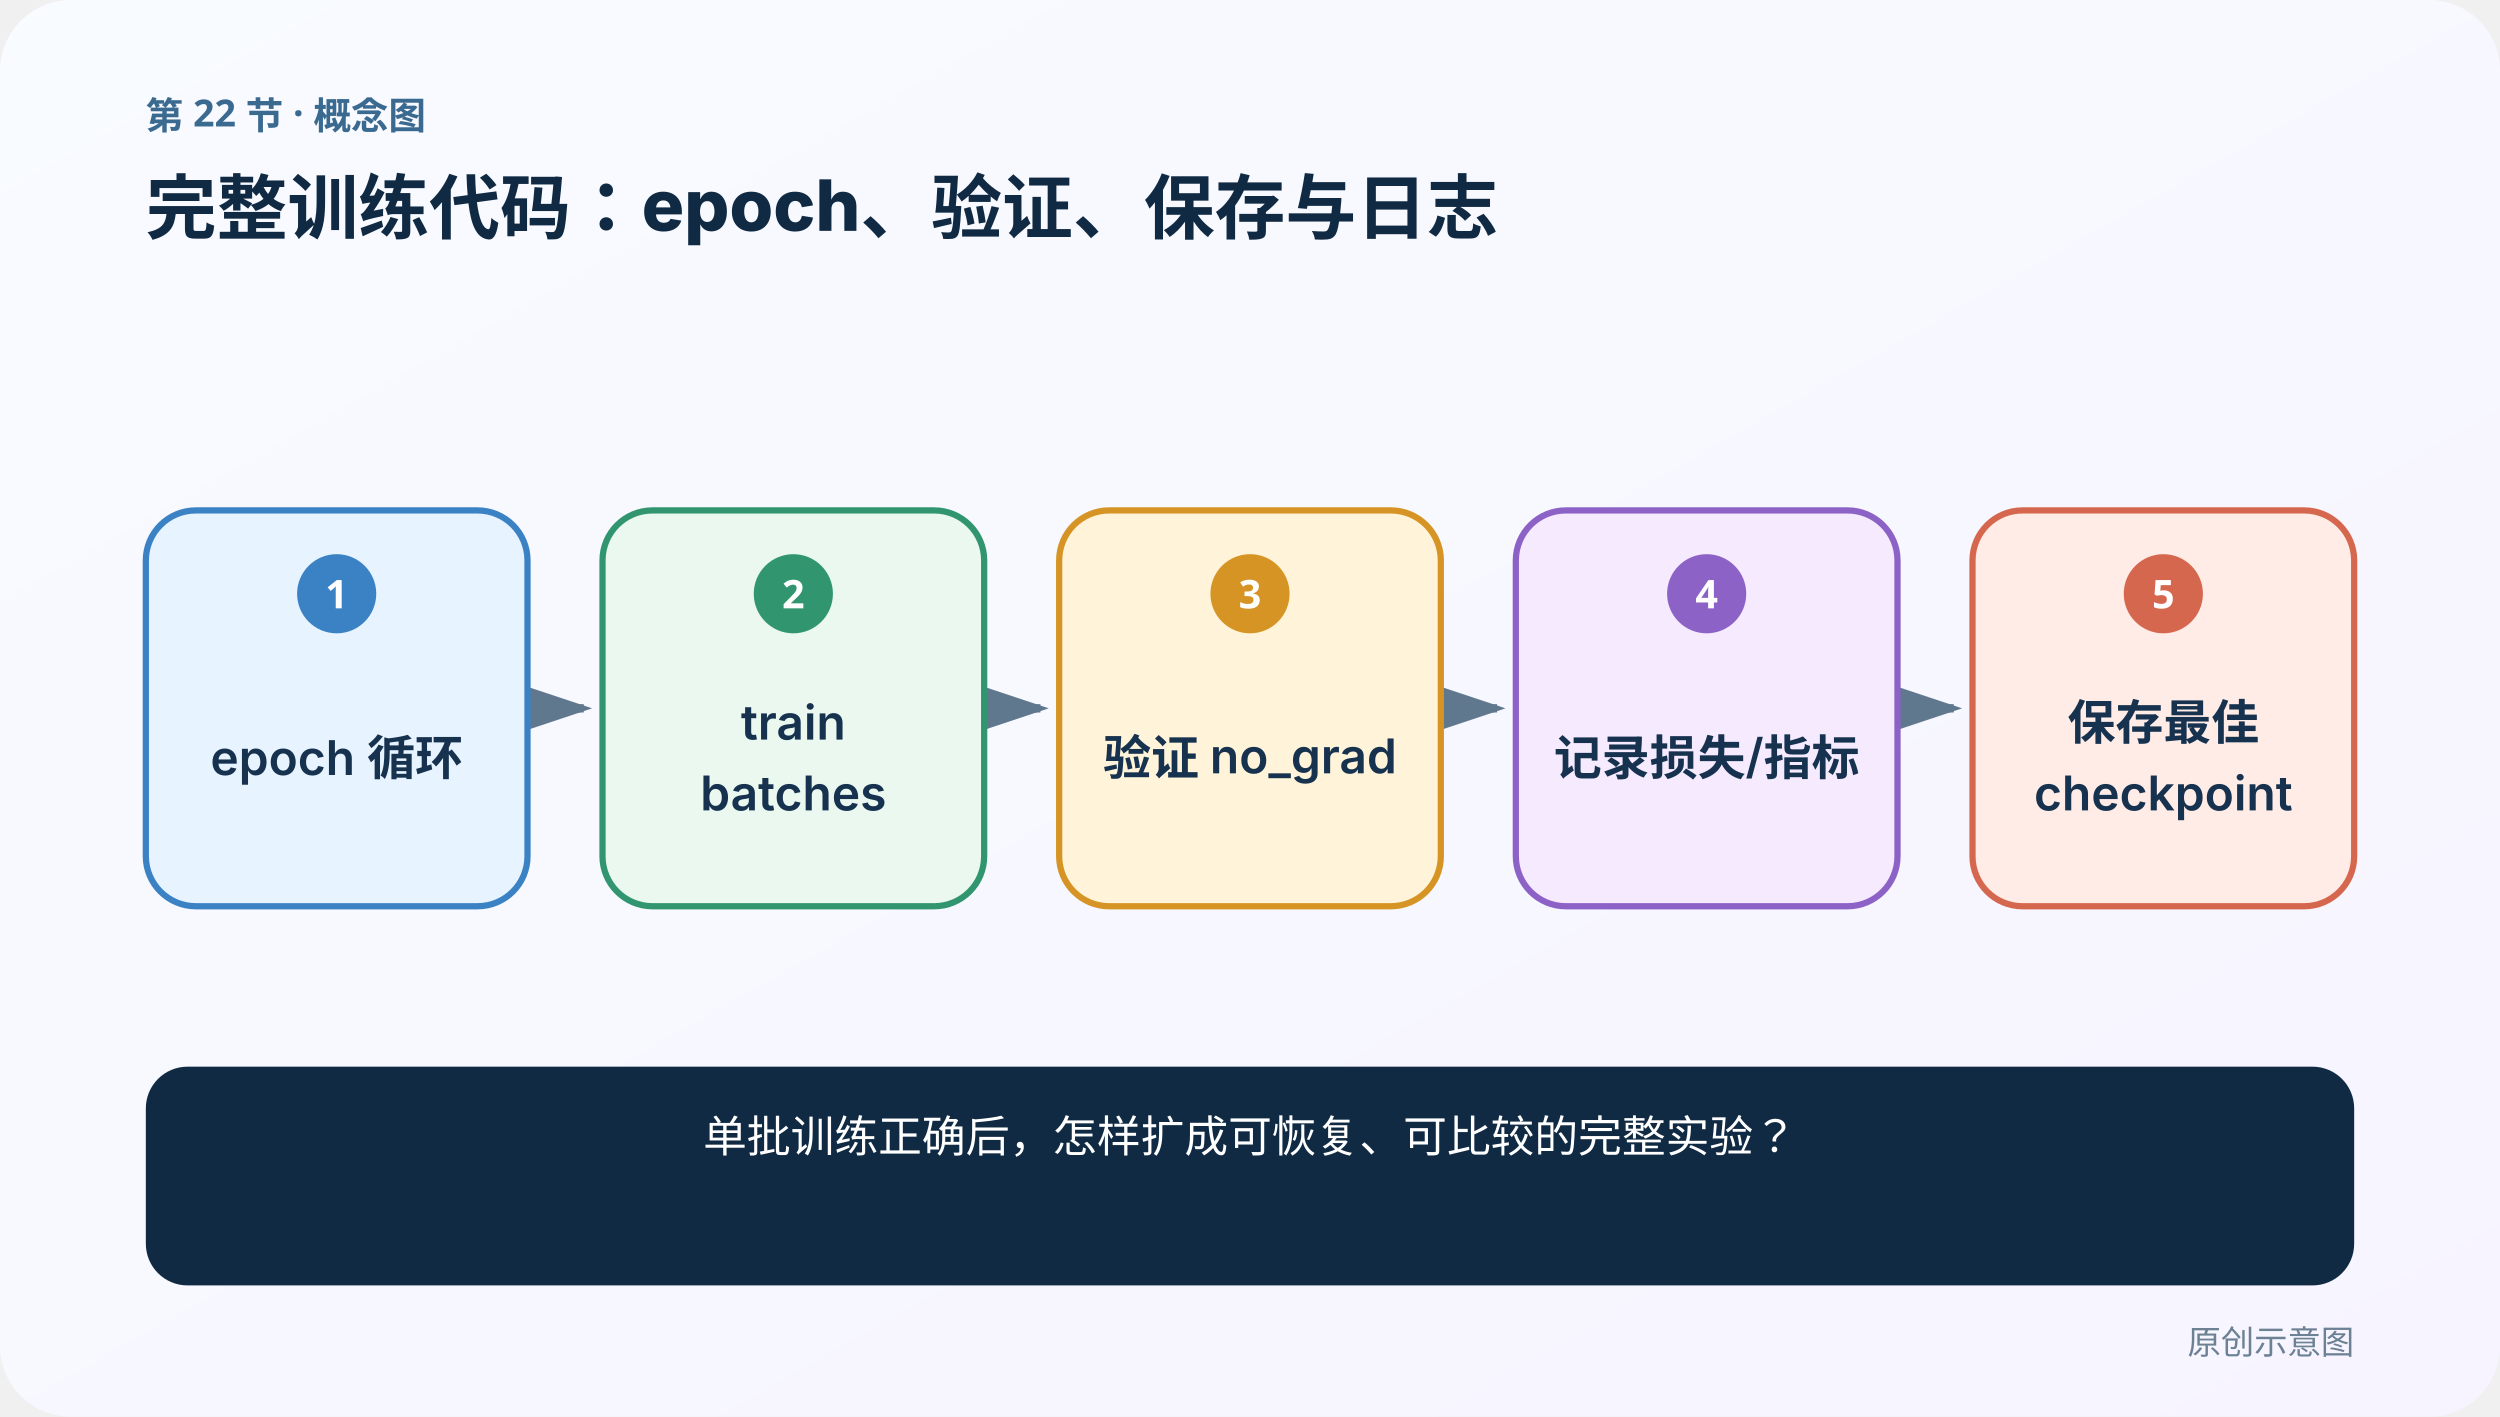
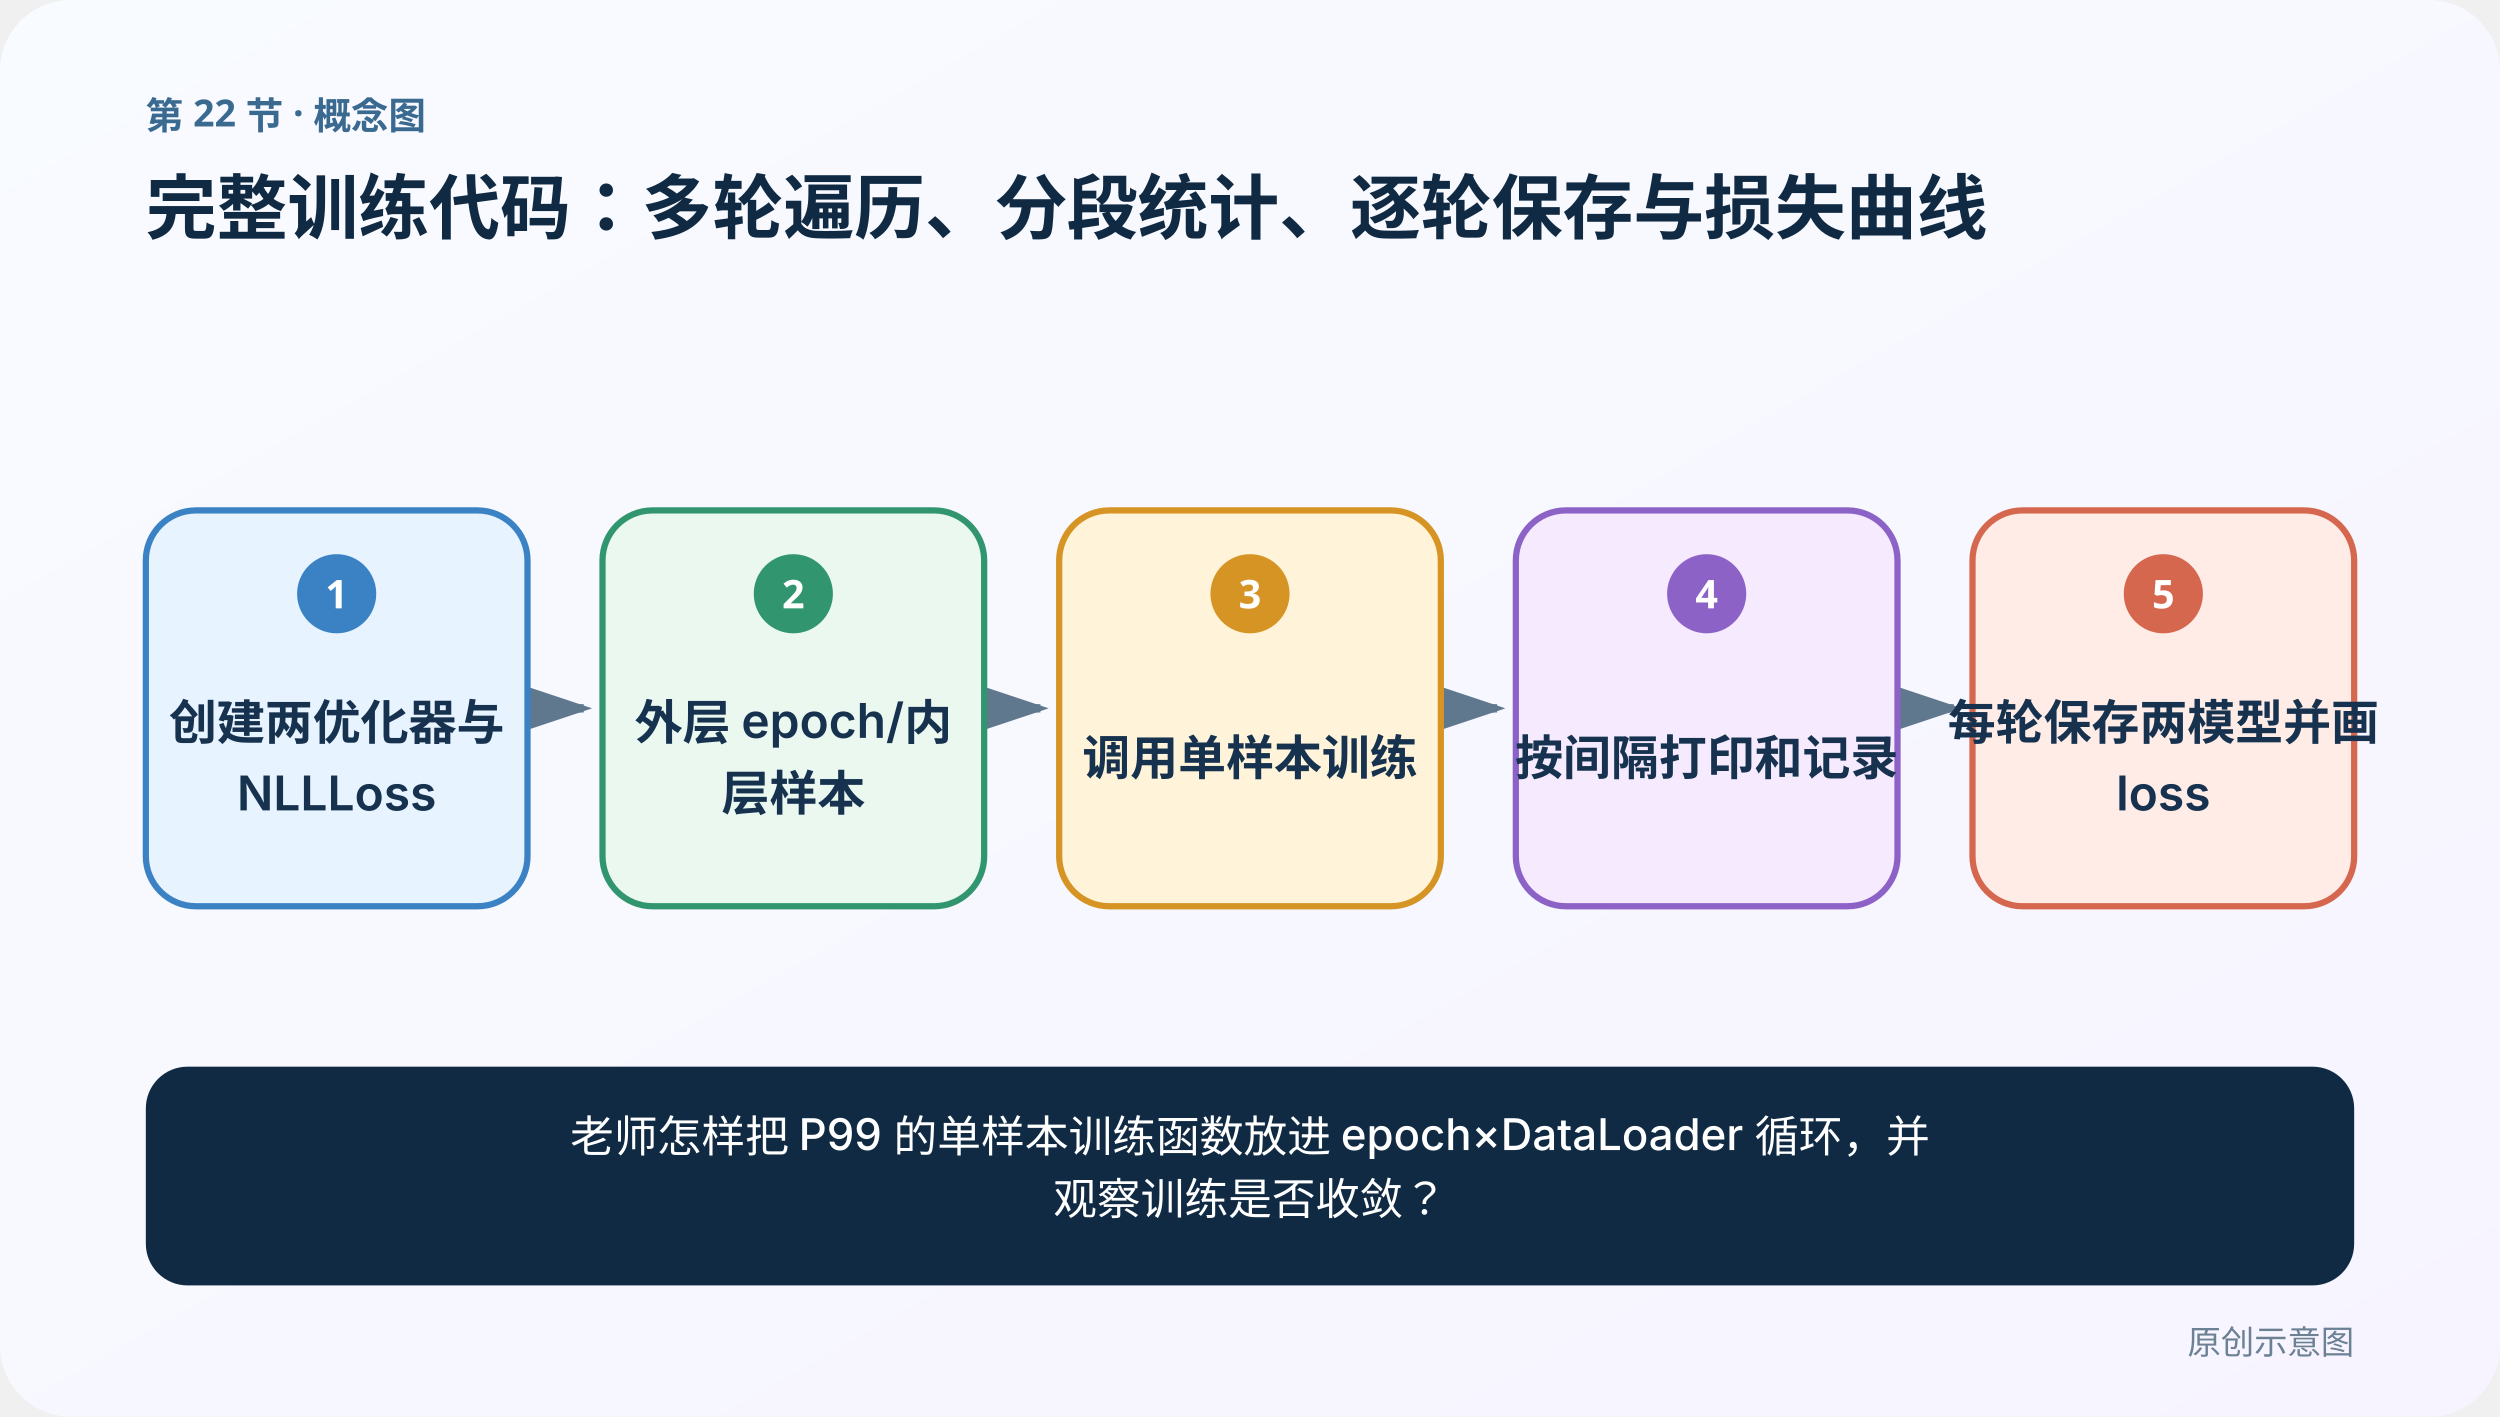
<svg xmlns="http://www.w3.org/2000/svg" width="1200" height="680" viewBox="0 0 1200 680" role="img" aria-labelledby="title desc">
  <defs>
    <linearGradient id="bg" x1="0" y1="0" x2="1" y2="1">
      <stop stop-color="#F8FBFF" />
      <stop offset="1" stop-color="#F7F4FF" />
    </linearGradient>
    <marker id="arrow" markerWidth="10" markerHeight="10" refX="8" refY="3" orient="auto">
      <path d="M0,0 L0,6 L9,3 z" fill="#60788E" />
    </marker>
  </defs>
  <rect width="1200" height="680" rx="34" fill="url(#bg)" />
  <text x="70" y="62" font-family="sans-serif" font-size="18" font-weight="700" fill="#3B6A91">第 22 节 · 概念图</text>
-   <text x="70" y="112" text-anchor="start" font-family="-apple-system,BlinkMacSystemFont,'PingFang SC','Microsoft YaHei',sans-serif" font-size="34" font-weight="760" fill="#102A43">完整训练代码：epoch、验证、保存与日志</text>
+   <text x="70" y="112" text-anchor="start" font-family="-apple-system,BlinkMacSystemFont,'PingFang SC','Microsoft YaHei',sans-serif" font-size="34" font-weight="760" fill="#102A43">完整训练代码：多轮遍历、分段统计、逐轮保存与损失曲线</text>
  <line x1="260.2" y1="340" x2="280.2" y2="340" stroke="#60788E" stroke-width="4" marker-end="url(#arrow)" />
  <line x1="479.4" y1="340" x2="499.4" y2="340" stroke="#60788E" stroke-width="4" marker-end="url(#arrow)" />
  <line x1="698.6" y1="340" x2="718.6" y2="340" stroke="#60788E" stroke-width="4" marker-end="url(#arrow)" />
  <line x1="917.8" y1="340" x2="937.8" y2="340" stroke="#60788E" stroke-width="4" marker-end="url(#arrow)" />
  <g>
    <rect x="70" y="245" width="183.2" height="190" rx="24" fill="#E7F3FF" stroke="#3B82C4" stroke-width="3" />
    <circle cx="161.6" cy="285" r="19" fill="#3B82C4" />
    <text x="161.6" y="292" text-anchor="middle" font-family="sans-serif" font-size="19" font-weight="700" fill="white">1</text>
-     <text x="161.6" y="372" text-anchor="middle" font-family="-apple-system,BlinkMacSystemFont,'PingFang SC','Microsoft YaHei',sans-serif" font-size="23" font-weight="600" fill="#16324F">epoch 循环</text>
+     <text x="161.6" y="355" text-anchor="middle" font-family="-apple-system,BlinkMacSystemFont,'PingFang SC','Microsoft YaHei',sans-serif" font-size="23" font-weight="600" fill="#16324F">创建两优化器与</text>
+     <text x="161.6" y="389" text-anchor="middle" font-family="-apple-system,BlinkMacSystemFont,'PingFang SC','Microsoft YaHei',sans-serif" font-size="23" font-weight="600" fill="#16324F">NLLLoss</text>
  </g>
  <g>
    <rect x="289.2" y="245" width="183.2" height="190" rx="24" fill="#EAF8F0" stroke="#31966F" stroke-width="3" />
    <circle cx="380.8" cy="285" r="19" fill="#31966F" />
    <text x="380.8" y="292" text-anchor="middle" font-family="sans-serif" font-size="19" font-weight="700" fill="white">2</text>
-     <text x="380.8" y="355" text-anchor="middle" font-family="-apple-system,BlinkMacSystemFont,'PingFang SC','Microsoft YaHei',sans-serif" font-size="23" font-weight="600" fill="#16324F">train</text>
-     <text x="380.8" y="389" text-anchor="middle" font-family="-apple-system,BlinkMacSystemFont,'PingFang SC','Microsoft YaHei',sans-serif" font-size="23" font-weight="600" fill="#16324F">batches</text>
+     <text x="380.8" y="355" text-anchor="middle" font-family="-apple-system,BlinkMacSystemFont,'PingFang SC','Microsoft YaHei',sans-serif" font-size="23" font-weight="600" fill="#16324F">外层 epoch/内</text>
+     <text x="380.8" y="389" text-anchor="middle" font-family="-apple-system,BlinkMacSystemFont,'PingFang SC','Microsoft YaHei',sans-serif" font-size="23" font-weight="600" fill="#16324F">层样本</text>
  </g>
  <g>
    <rect x="508.4" y="245" width="183.2" height="190" rx="24" fill="#FFF4D9" stroke="#D69424" stroke-width="3" />
    <circle cx="600" cy="285" r="19" fill="#D69424" />
    <text x="600" y="292" text-anchor="middle" font-family="sans-serif" font-size="19" font-weight="700" fill="white">3</text>
-     <text x="600" y="372" text-anchor="middle" font-family="-apple-system,BlinkMacSystemFont,'PingFang SC','Microsoft YaHei',sans-serif" font-size="23" font-weight="600" fill="#16324F">验证 no_grad</text>
+     <text x="600" y="372" text-anchor="middle" font-family="-apple-system,BlinkMacSystemFont,'PingFang SC','Microsoft YaHei',sans-serif" font-size="23" font-weight="600" fill="#16324F">调用单样本训练</text>
  </g>
  <g>
    <rect x="727.6" y="245" width="183.2" height="190" rx="24" fill="#F6EAFF" stroke="#8C62C7" stroke-width="3" />
    <circle cx="819.2" cy="285" r="19" fill="#8C62C7" />
    <text x="819.2" y="292" text-anchor="middle" font-family="sans-serif" font-size="19" font-weight="700" fill="white">4</text>
-     <text x="819.2" y="372" text-anchor="middle" font-family="-apple-system,BlinkMacSystemFont,'PingFang SC','Microsoft YaHei',sans-serif" font-size="23" font-weight="600" fill="#16324F">记录损失/指标</text>
+     <text x="819.2" y="372" text-anchor="middle" font-family="-apple-system,BlinkMacSystemFont,'PingFang SC','Microsoft YaHei',sans-serif" font-size="23" font-weight="600" fill="#16324F">按间隔打印和记录</text>
  </g>
  <g>
    <rect x="946.8" y="245" width="183.2" height="190" rx="24" fill="#FFECE7" stroke="#D6674F" stroke-width="3" />
    <circle cx="1038.4" cy="285" r="19" fill="#D6674F" />
    <text x="1038.4" y="292" text-anchor="middle" font-family="sans-serif" font-size="19" font-weight="700" fill="white">5</text>
-     <text x="1038.4" y="355" text-anchor="middle" font-family="-apple-system,BlinkMacSystemFont,'PingFang SC','Microsoft YaHei',sans-serif" font-size="23" font-weight="600" fill="#16324F">保存最佳</text>
-     <text x="1038.4" y="389" text-anchor="middle" font-family="-apple-system,BlinkMacSystemFont,'PingFang SC','Microsoft YaHei',sans-serif" font-size="23" font-weight="600" fill="#16324F">checkpoint</text>
+     <text x="1038.4" y="355" text-anchor="middle" font-family="-apple-system,BlinkMacSystemFont,'PingFang SC','Microsoft YaHei',sans-serif" font-size="23" font-weight="600" fill="#16324F">每轮保存两模型并画</text>
+     <text x="1038.4" y="389" text-anchor="middle" font-family="-apple-system,BlinkMacSystemFont,'PingFang SC','Microsoft YaHei',sans-serif" font-size="23" font-weight="600" fill="#16324F">loss</text>
  </g>
  <rect x="70" y="512" width="1060" height="105" rx="20" fill="#102A43" />
-   <text x="600" y="553" text-anchor="middle" font-family="-apple-system,BlinkMacSystemFont,'PingFang SC','Microsoft YaHei',sans-serif" font-size="21" font-weight="500" fill="#FFFFFF">单批训练正确后，怎样扩成可恢复、可比较的完整实验？</text>
+   <text x="600" y="553" text-anchor="middle" font-family="-apple-system,BlinkMacSystemFont,'PingFang SC','Microsoft YaHei',sans-serif" font-size="21" font-weight="500" fill="#FFFFFF">老师怎样把 P99 的单样本训练函数放进 epoch×DataLoader 循环，并</text>
+   <text x="600" y="583" text-anchor="middle" font-family="-apple-system,BlinkMacSystemFont,'PingFang SC','Microsoft YaHei',sans-serif" font-size="21" font-weight="500" fill="#FFFFFF">观察训练是否收敛？</text>
  <text x="1130" y="650" text-anchor="end" font-family="sans-serif" font-size="16" fill="#6C8194">原创示意图</text>
</svg>
